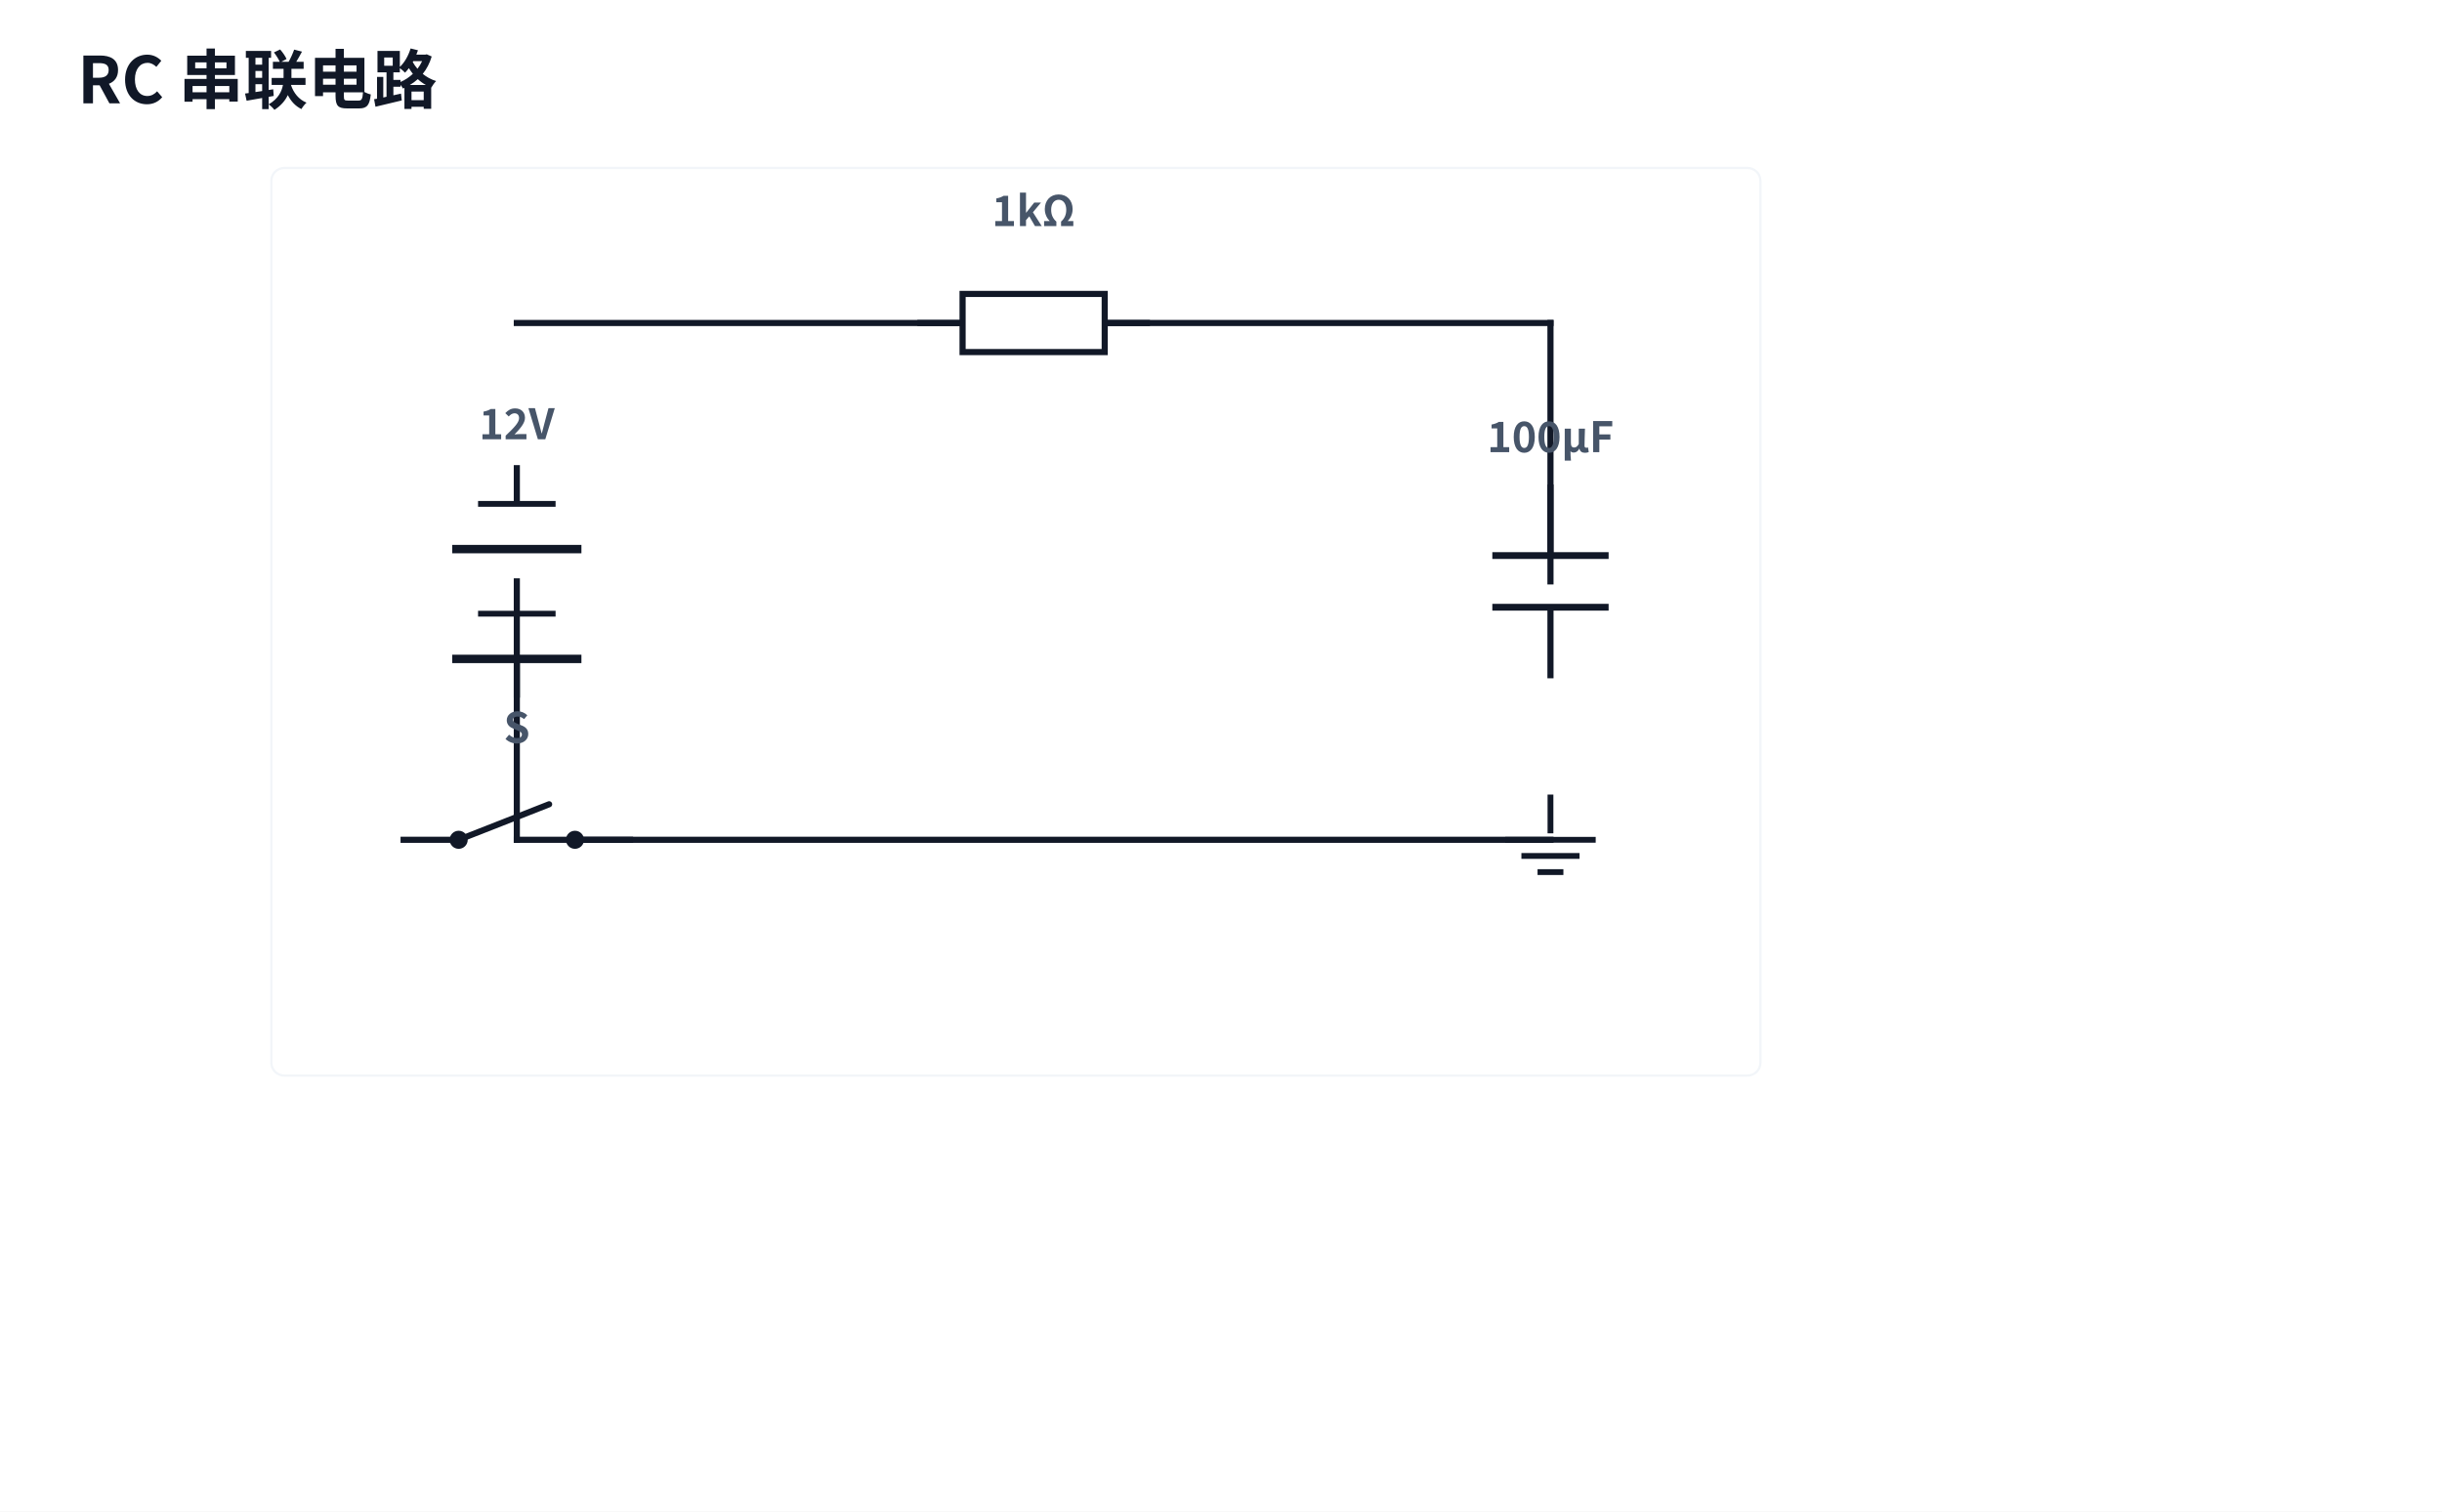
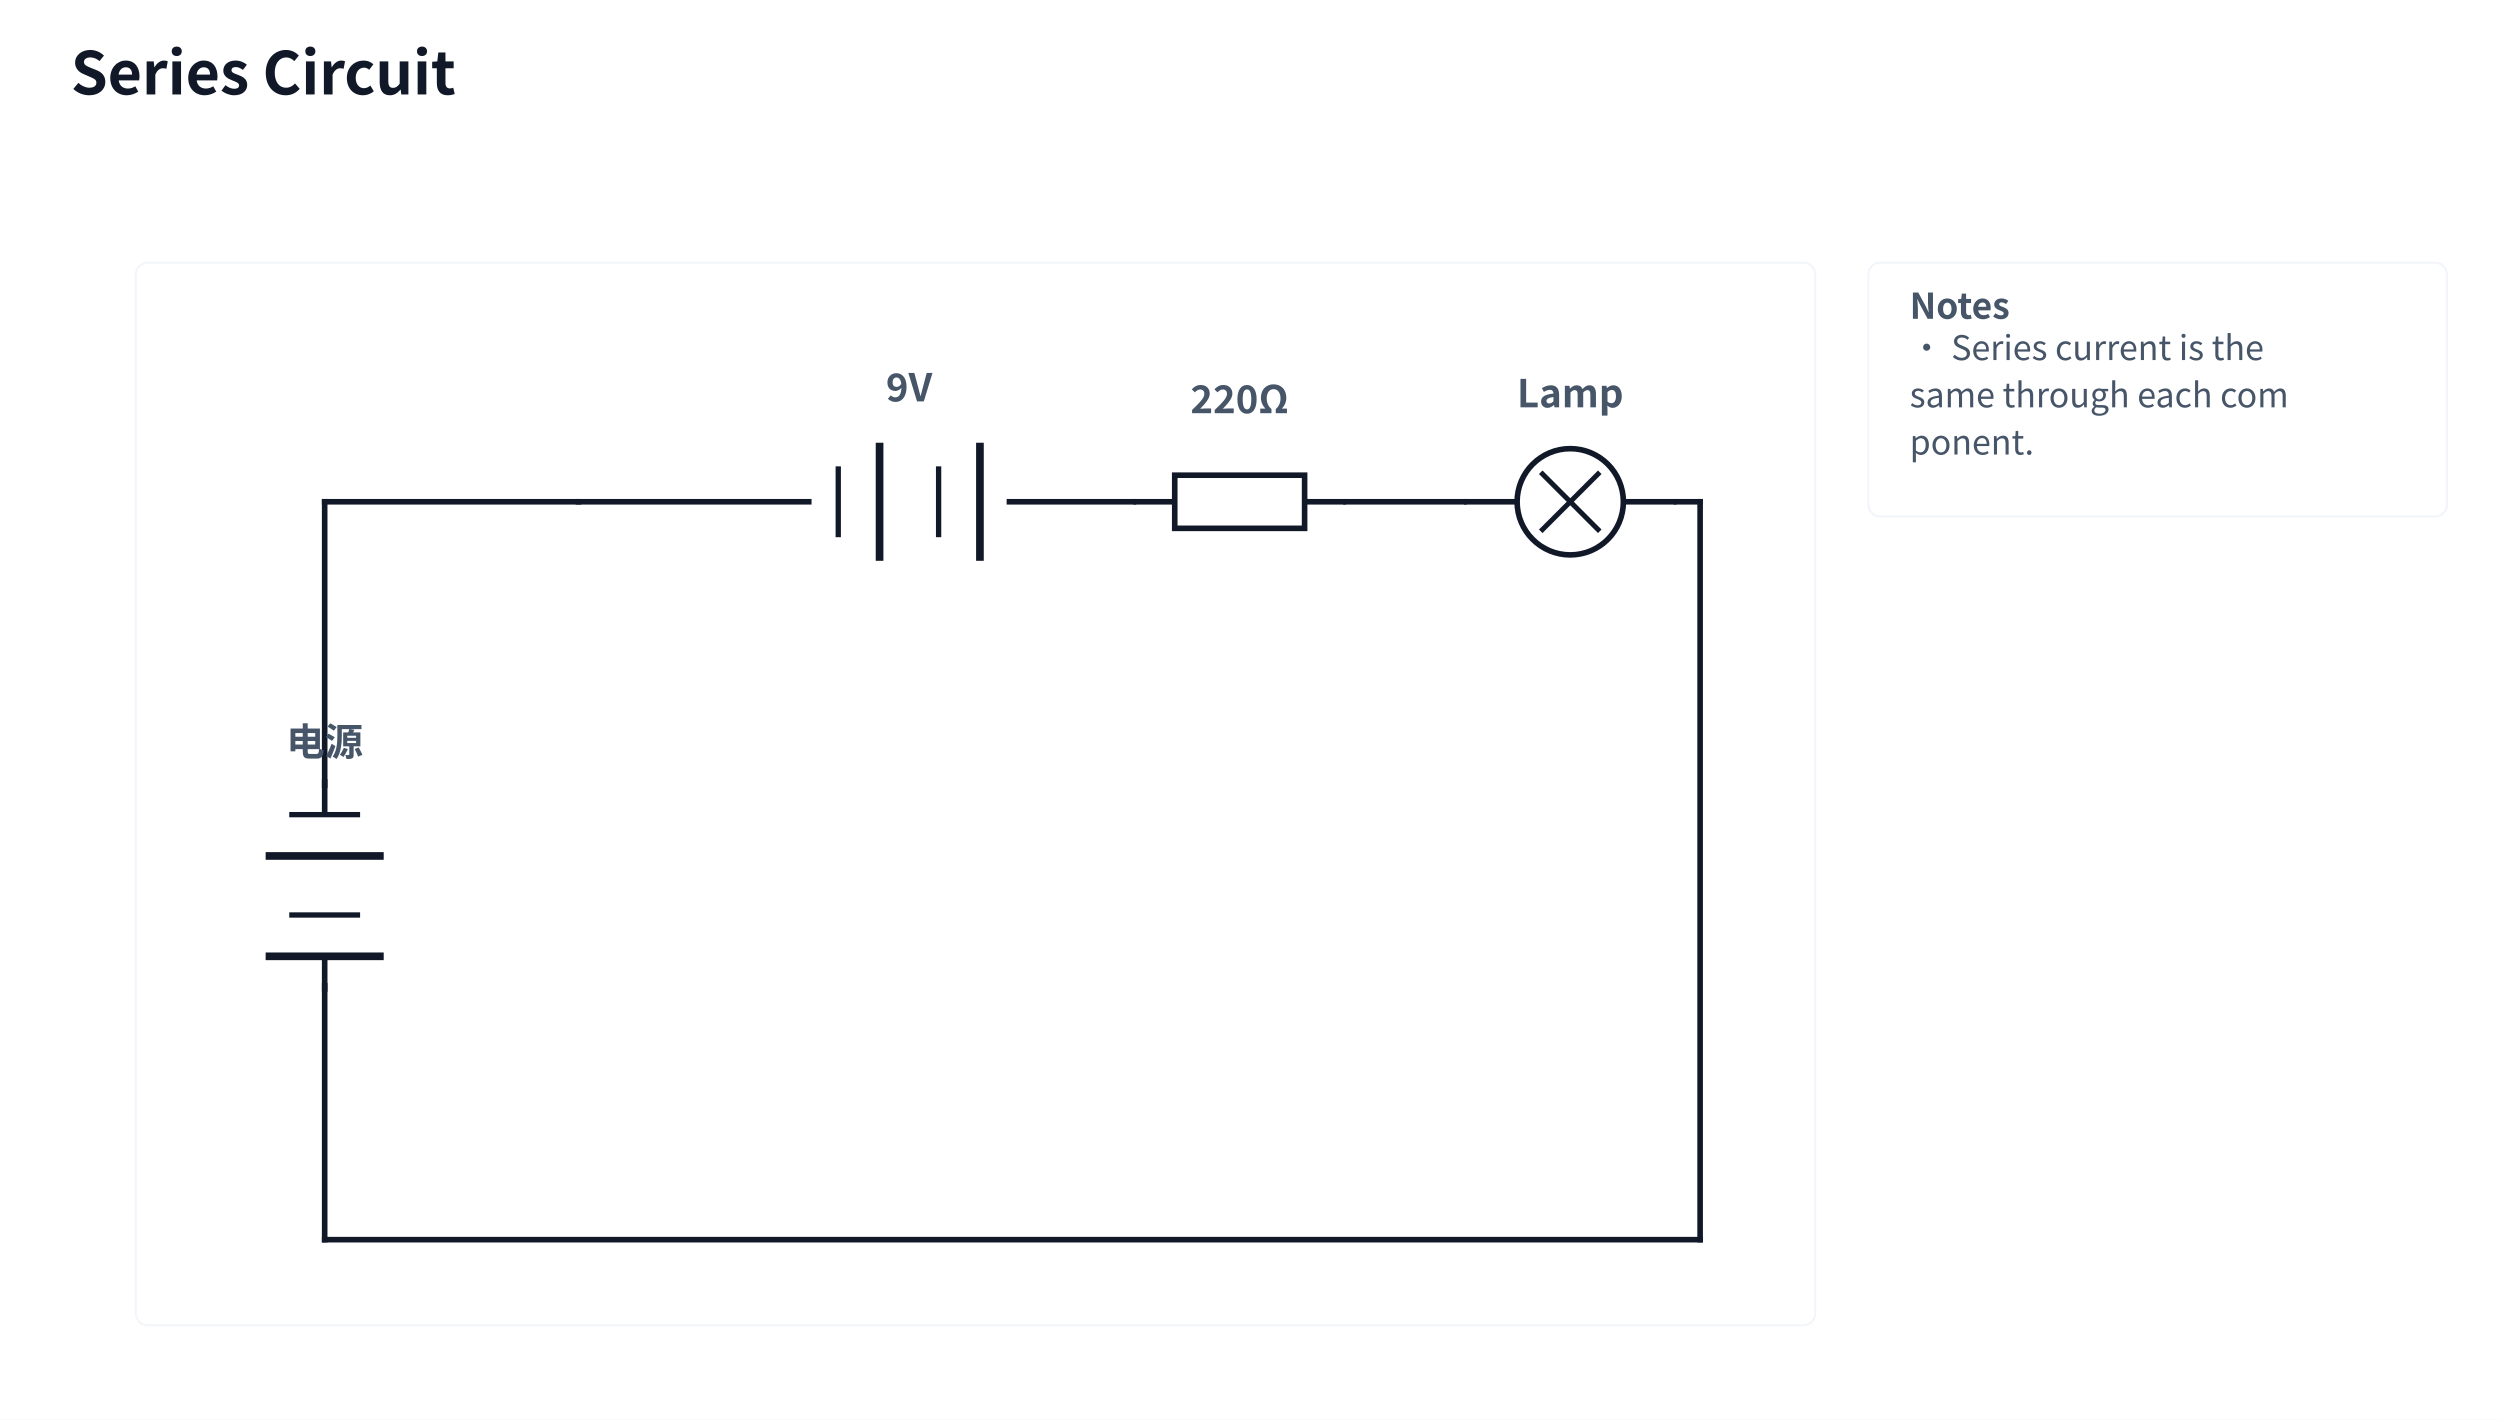
- <svg xmlns="http://www.w3.org/2000/svg" width="756" height="468" viewBox="0 0 756 468">
+ <svg xmlns="http://www.w3.org/2000/svg" width="847" height="481" viewBox="0 0 847 481">
  <style>text { font-family: PingFang SC, PingFang TC, Hiragino Sans GB, STHeiti, Microsoft YaHei, Noto Sans CJK SC, sans-serif; }</style>
  <defs>
    <marker id="forceArrow" markerWidth="4.8" markerHeight="4.8" refX="4.2" refY="2" orient="auto" markerUnits="strokeWidth">
      <path d="M0,0 L0,4 L4.2,2 z" fill="#1f2937" />
    </marker>
    <marker id="resultantArrow" markerWidth="5.4" markerHeight="5.4" refX="4.8" refY="2.2" orient="auto" markerUnits="strokeWidth">
      <path d="M0,0 L0,4.4 L4.8,2.2 z" fill="#111827" />
    </marker>
    <marker id="circuitArrow" markerWidth="5" markerHeight="5" refX="4.4" refY="2.2" orient="auto" markerUnits="strokeWidth">
      <path d="M0,0 L0,4.4 L4.4,2.2 z" fill="#111827" />
    </marker>
  </defs>
  <rect width="100%" height="100%" fill="white" />
-   <text x="24" y="32" font-size="20" font-weight="600" fill="#111827">RC 串联电路</text>
-   <rect x="84" y="52" width="461" height="281" fill="#ffffff" stroke="#f1f5f9" stroke-width="0.7" rx="4" opacity="0.95" />
-   <line x1="160" y1="100" x2="320" y2="100" stroke="#111827" stroke-width="1.9" stroke-linecap="square" />
-   <line x1="320" y1="100" x2="480" y2="100" stroke="#111827" stroke-width="1.9" stroke-linecap="square" />
-   <line x1="480" y1="100" x2="480" y2="180" stroke="#111827" stroke-width="1.9" stroke-linecap="square" />
-   <line x1="480" y1="260" x2="160" y2="260" stroke="#111827" stroke-width="1.9" stroke-linecap="square" />
-   <line x1="160" y1="260" x2="160" y2="180" stroke="#111827" stroke-width="1.9" stroke-linecap="square" />
-   <line x1="148" y1="156" x2="172" y2="156" stroke="#111827" stroke-width="1.8" />
-   <line x1="140" y1="170" x2="180" y2="170" stroke="#111827" stroke-width="2.6" />
-   <line x1="148" y1="190" x2="172" y2="190" stroke="#111827" stroke-width="1.8" />
-   <line x1="140" y1="204" x2="180" y2="204" stroke="#111827" stroke-width="2.6" />
-   <line x1="160" y1="144" x2="160" y2="156" stroke="#111827" stroke-width="1.9" />
-   <line x1="160" y1="204" x2="160" y2="216" stroke="#111827" stroke-width="1.9" />
-   <text x="160" y="136" text-anchor="middle" font-size="13" font-weight="600" fill="#475569">12V</text>
-   <line x1="284" y1="100" x2="298" y2="100" stroke="#111827" stroke-width="1.9" />
-   <rect x="298" y="91" width="44" height="18" fill="#ffffff" stroke="#111827" stroke-width="1.9" />
-   <line x1="342" y1="100" x2="356" y2="100" stroke="#111827" stroke-width="1.9" />
-   <text x="320" y="70" text-anchor="middle" font-size="13" font-weight="600" fill="#475569">1kΩ</text>
-   <line x1="480" y1="150" x2="480" y2="172" stroke="#111827" stroke-width="1.9" />
-   <line x1="462" y1="172" x2="498" y2="172" stroke="#111827" stroke-width="2.1" />
-   <line x1="462" y1="188" x2="498" y2="188" stroke="#111827" stroke-width="2.1" />
-   <line x1="480" y1="188" x2="480" y2="210" stroke="#111827" stroke-width="1.9" />
-   <text x="480" y="140" text-anchor="middle" font-size="13" font-weight="600" fill="#475569">100μF</text>
-   <line x1="124" y1="260" x2="142" y2="260" stroke="#111827" stroke-width="1.9" />
-   <circle cx="142" cy="260" r="2.8" fill="#111827" />
-   <circle cx="178" cy="260" r="2.8" fill="#111827" />
-   <line x1="142" y1="260" x2="170" y2="249" stroke="#111827" stroke-width="1.9" stroke-linecap="round" />
-   <line x1="178" y1="260" x2="196" y2="260" stroke="#111827" stroke-width="1.9" />
-   <text x="160" y="230" text-anchor="middle" font-size="13" font-weight="600" fill="#475569">S</text>
-   <line x1="480" y1="246" x2="480" y2="258" stroke="#111827" stroke-width="1.8" />
-   <line x1="466" y1="260" x2="494" y2="260" stroke="#111827" stroke-width="1.8" />
-   <line x1="471" y1="265" x2="489" y2="265" stroke="#111827" stroke-width="1.8" />
-   <line x1="476" y1="270" x2="484" y2="270" stroke="#111827" stroke-width="1.8" />
+   <text x="24" y="32" font-size="20" font-weight="600" fill="#111827">Series Circuit</text>
+   <rect x="46" y="89" width="569" height="360" fill="#ffffff" stroke="#f1f5f9" stroke-width="0.7" rx="4" opacity="0.95" />
+   <rect x="633" y="89" width="196" height="86" fill="#ffffff" stroke="#f1f5f9" stroke-width="0.7" rx="4" />
+   <text x="647" y="108" font-size="12" font-weight="600" fill="#475569">Notes</text>
+   <line x1="110" y1="266" x2="110" y2="170" stroke="#111827" stroke-width="1.9" stroke-linecap="square" />
+   <line x1="110" y1="170" x2="196" y2="170" stroke="#111827" stroke-width="1.9" stroke-linecap="square" />
+   <line x1="196" y1="170" x2="274" y2="170" stroke="#111827" stroke-width="1.9" stroke-linecap="square" />
+   <line x1="342" y1="170" x2="384" y2="170" stroke="#111827" stroke-width="1.9" stroke-linecap="square" />
+   <line x1="456" y1="170" x2="496" y2="170" stroke="#111827" stroke-width="1.9" stroke-linecap="square" />
+   <line x1="568" y1="170" x2="576" y2="170" stroke="#111827" stroke-width="1.9" stroke-linecap="square" />
+   <line x1="576" y1="170" x2="576" y2="420" stroke="#111827" stroke-width="1.9" stroke-linecap="square" />
+   <line x1="576" y1="420" x2="110" y2="420" stroke="#111827" stroke-width="1.9" stroke-linecap="square" />
+   <line x1="110" y1="420" x2="110" y2="334" stroke="#111827" stroke-width="1.9" stroke-linecap="square" />
+   <line x1="98" y1="276" x2="122" y2="276" stroke="#111827" stroke-width="1.8" />
+   <line x1="90" y1="290" x2="130" y2="290" stroke="#111827" stroke-width="2.6" />
+   <line x1="98" y1="310" x2="122" y2="310" stroke="#111827" stroke-width="1.8" />
+   <line x1="90" y1="324" x2="130" y2="324" stroke="#111827" stroke-width="2.6" />
+   <line x1="110" y1="264" x2="110" y2="276" stroke="#111827" stroke-width="1.9" />
+   <line x1="110" y1="324" x2="110" y2="336" stroke="#111827" stroke-width="1.9" />
+   <text x="110" y="256" text-anchor="middle" font-size="13" font-weight="600" fill="#475569">电源</text>
+   <line x1="284" y1="158" x2="284" y2="182" stroke="#111827" stroke-width="1.8" />
+   <line x1="298" y1="150" x2="298" y2="190" stroke="#111827" stroke-width="2.6" />
+   <line x1="318" y1="158" x2="318" y2="182" stroke="#111827" stroke-width="1.8" />
+   <line x1="332" y1="150" x2="332" y2="190" stroke="#111827" stroke-width="2.6" />
+   <text x="308" y="136" text-anchor="middle" font-size="13" font-weight="600" fill="#475569">9V</text>
+   <line x1="384" y1="170" x2="398" y2="170" stroke="#111827" stroke-width="1.9" />
+   <rect x="398" y="161" width="44" height="18" fill="#ffffff" stroke="#111827" stroke-width="1.9" />
+   <line x1="442" y1="170" x2="456" y2="170" stroke="#111827" stroke-width="1.9" />
+   <text x="420" y="140" text-anchor="middle" font-size="13" font-weight="600" fill="#475569">220Ω</text>
+   <line x1="496" y1="170" x2="514" y2="170" stroke="#111827" stroke-width="1.9" />
+   <circle cx="532" cy="170" r="18" fill="#ffffff" stroke="#111827" stroke-width="1.9" />
+   <line x1="522" y1="160" x2="542" y2="180" stroke="#111827" stroke-width="1.7" />
+   <line x1="522" y1="180" x2="542" y2="160" stroke="#111827" stroke-width="1.7" />
+   <line x1="550" y1="170" x2="568" y2="170" stroke="#111827" stroke-width="1.9" />
+   <text x="532" y="138" text-anchor="middle" font-size="13" font-weight="600" fill="#475569">Lamp</text>
+   <text x="647" y="122" font-size="11.5" fill="#475569">• Series current is the</text>
+   <text x="647" y="138" font-size="11.5" fill="#475569">  same through each com</text>
+   <text x="647" y="154" font-size="11.5" fill="#475569">  ponent.</text>
</svg>
